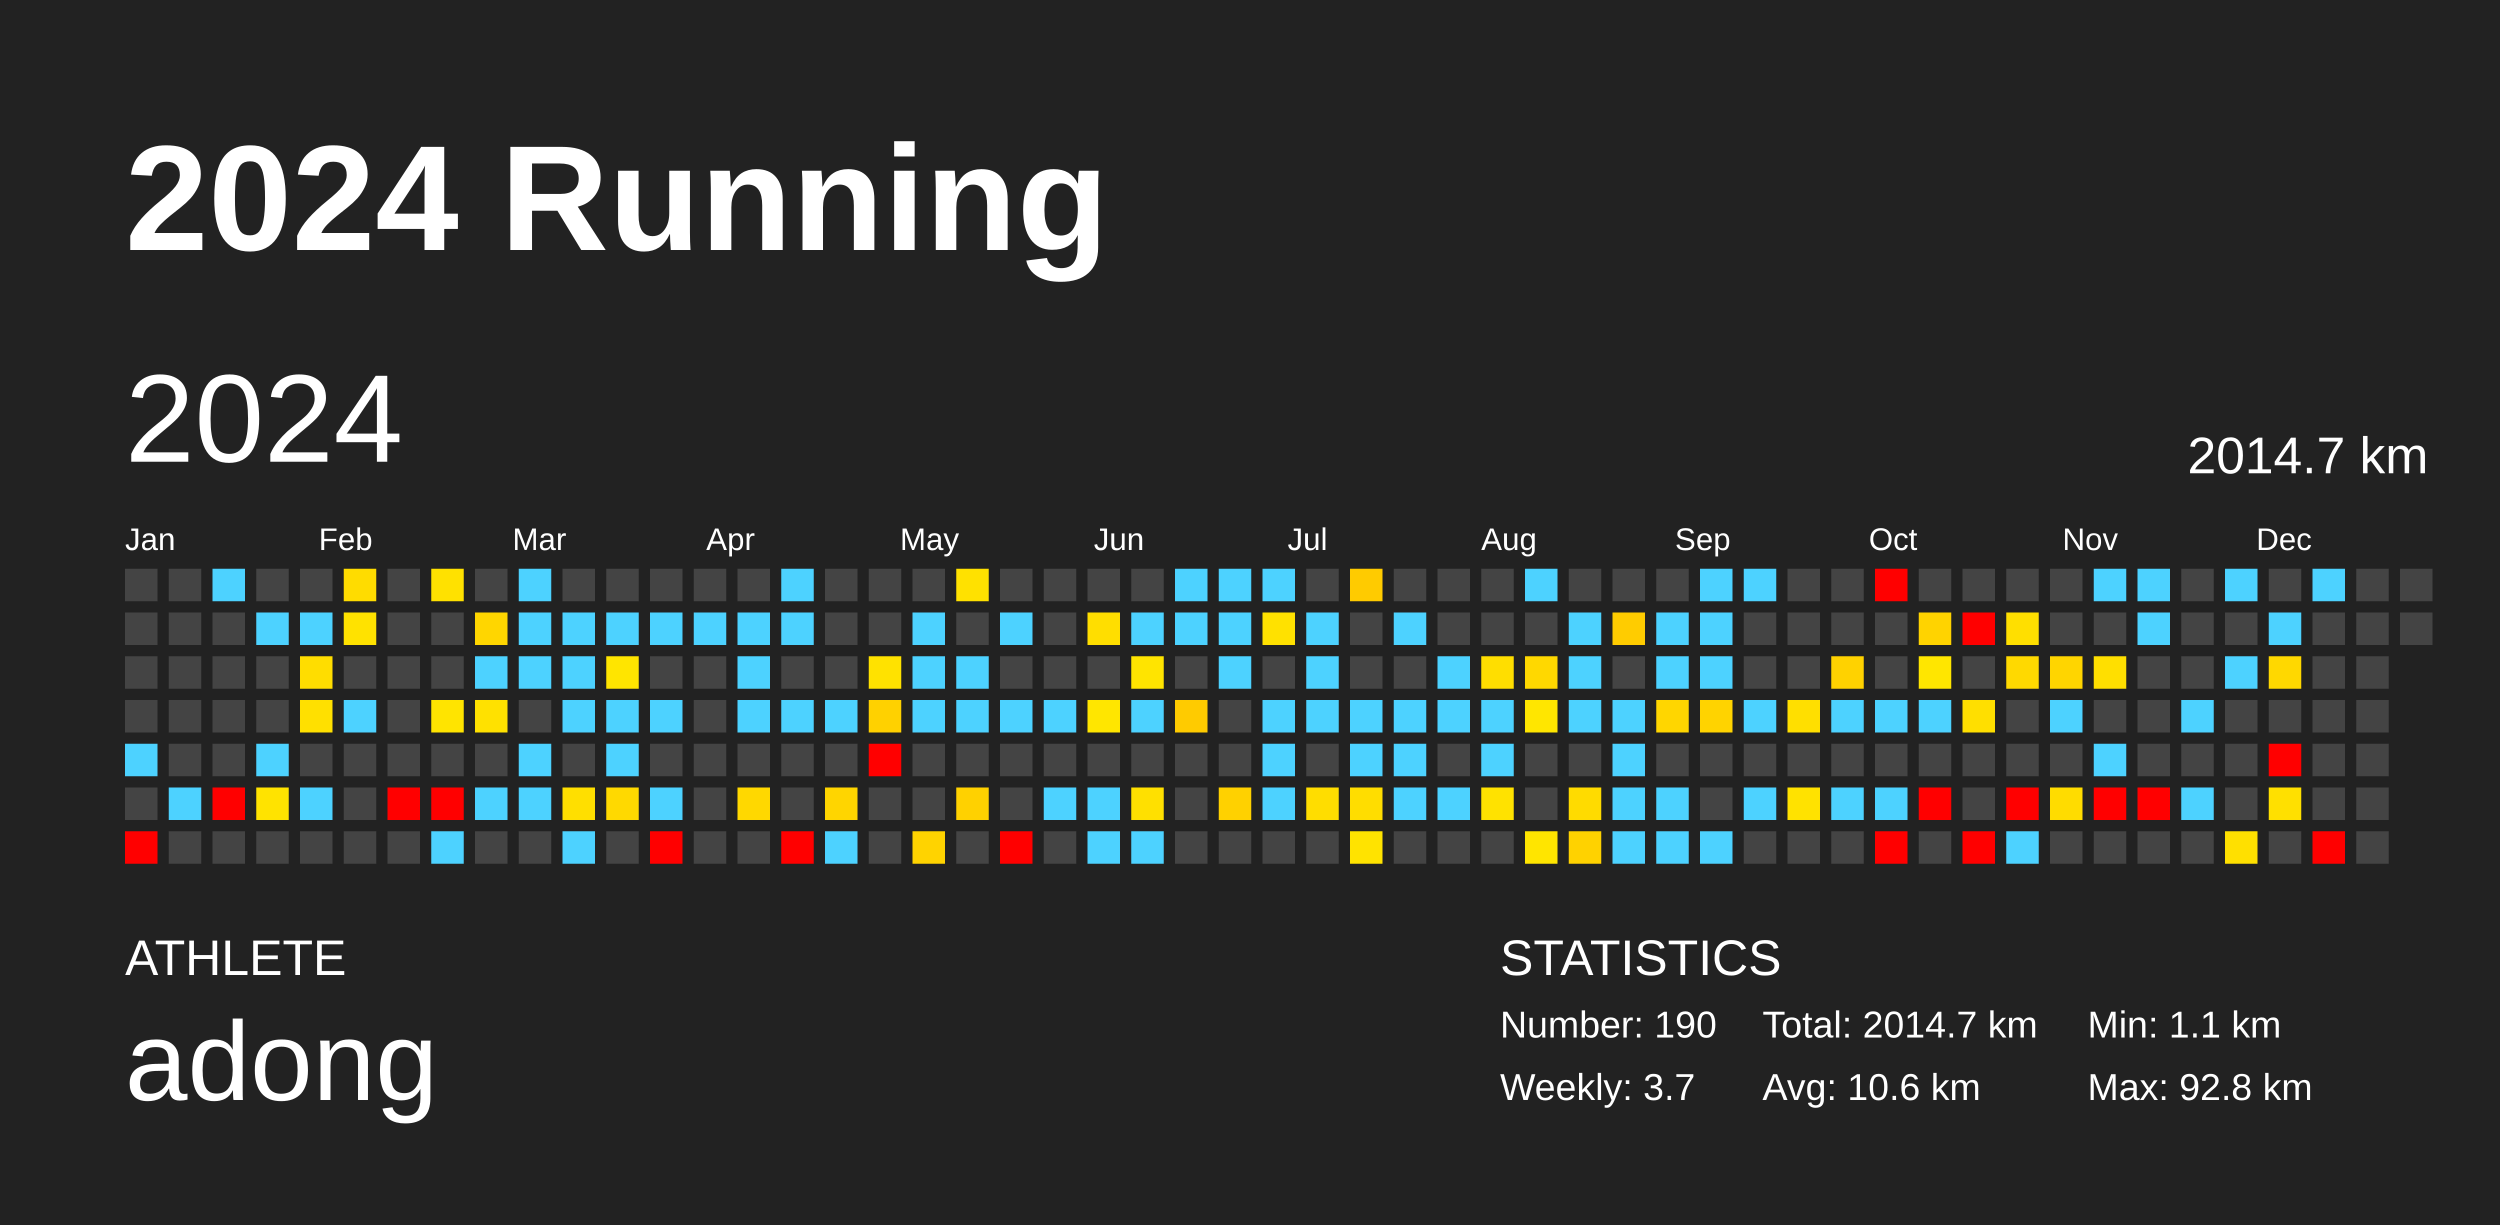
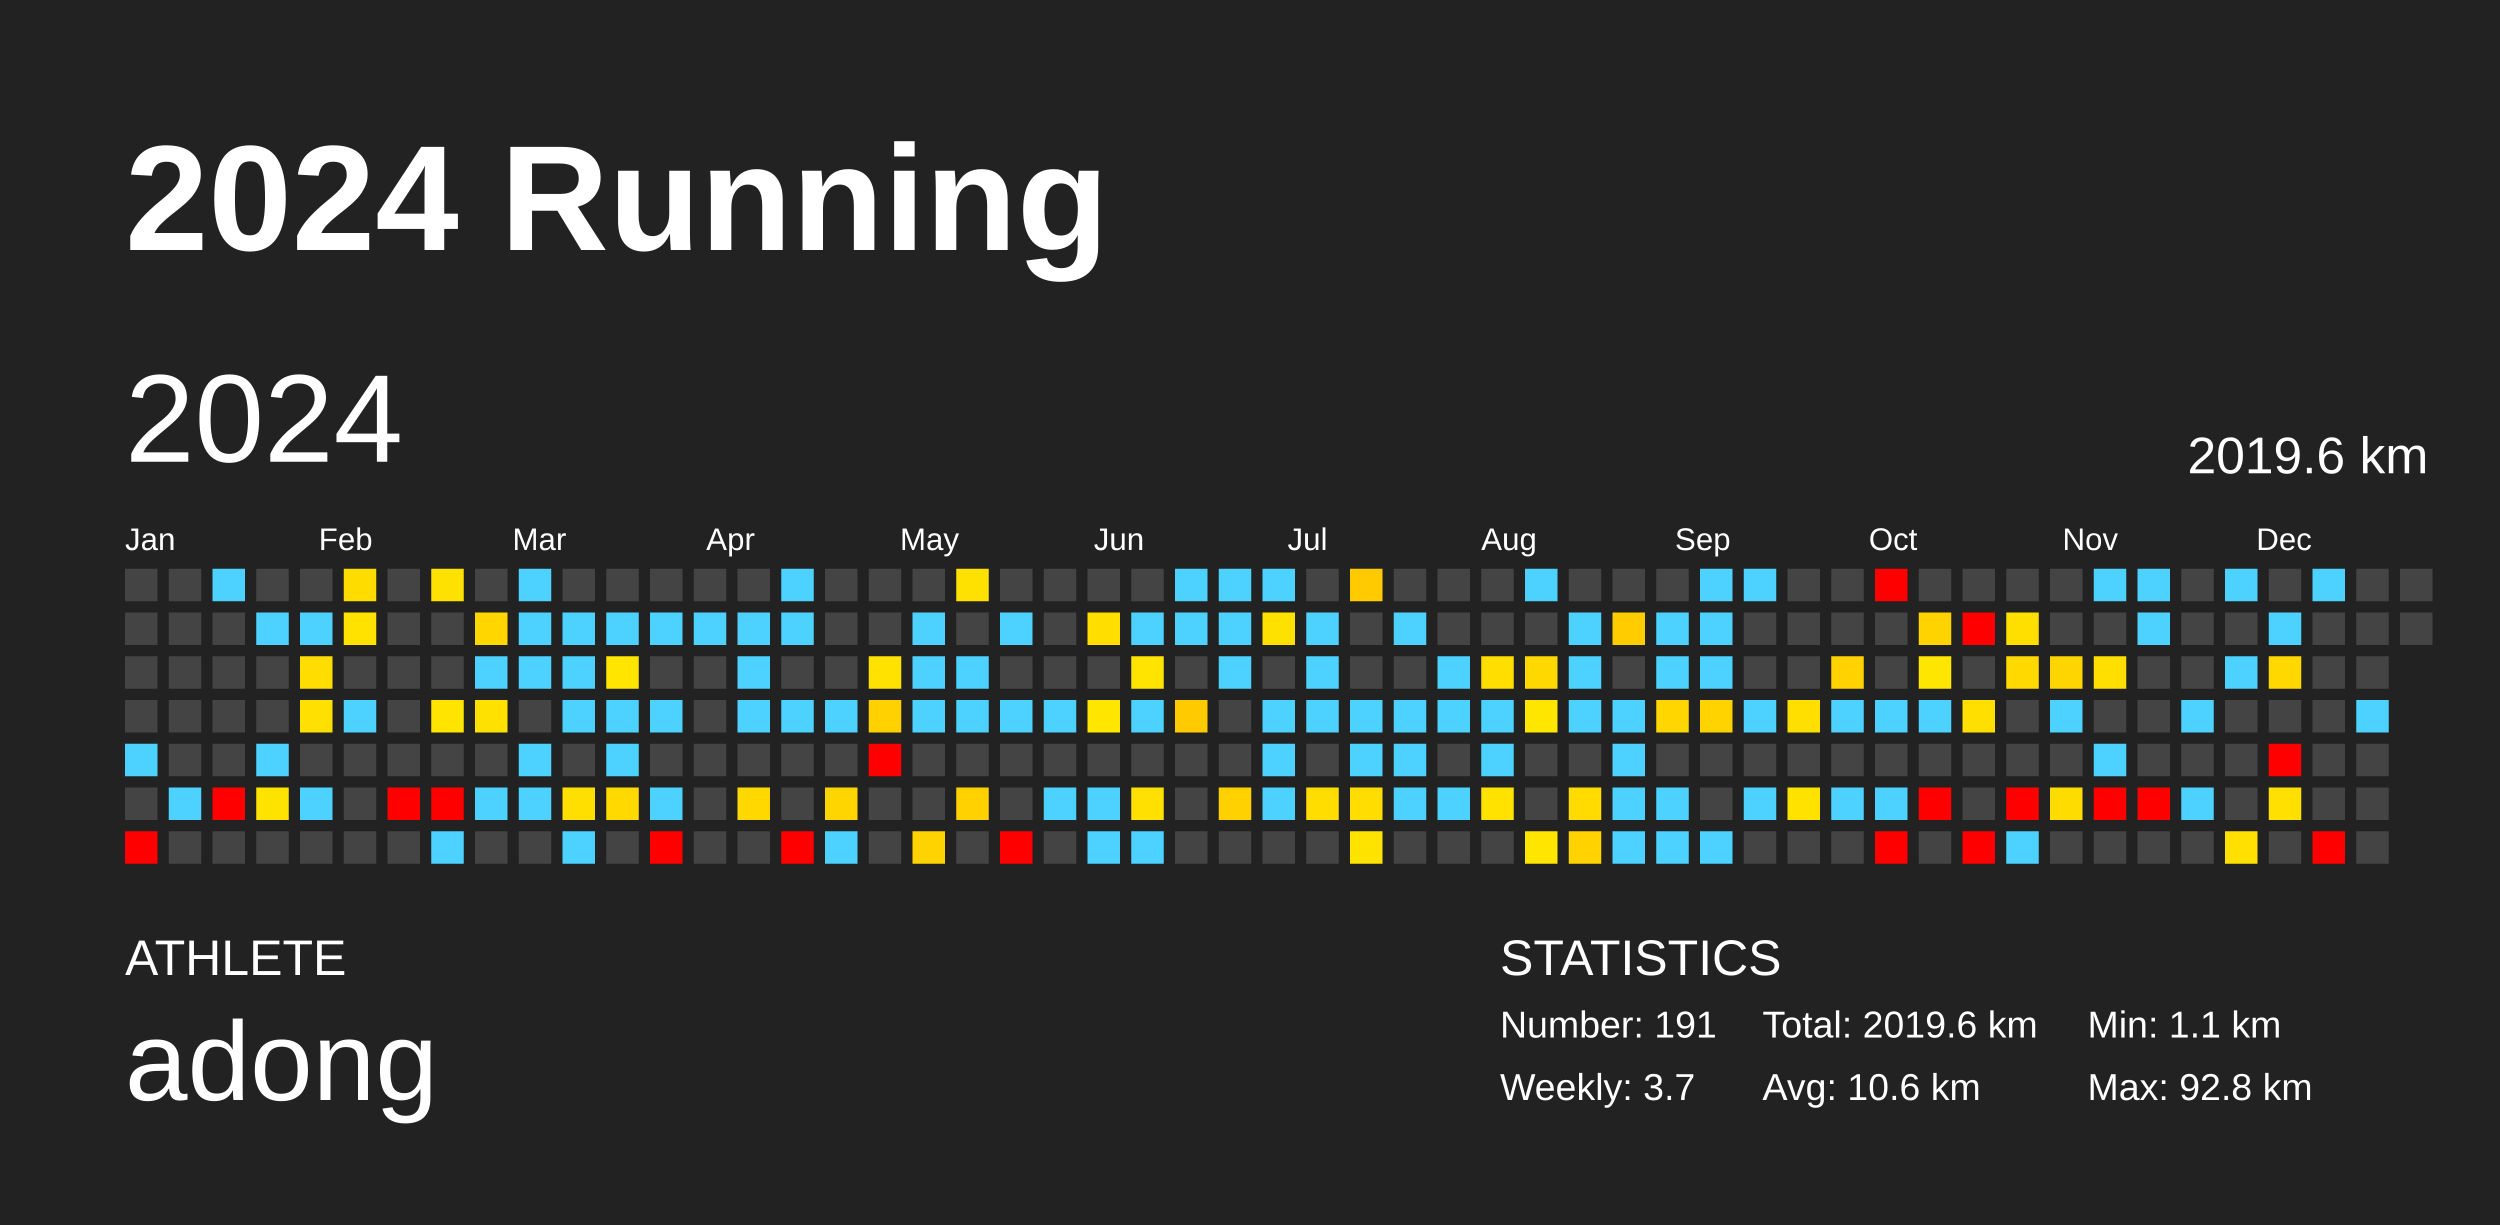
<svg xmlns="http://www.w3.org/2000/svg" baseProfile="full" height="98mm" version="1.1" viewBox="0,0,200,98" width="200mm">
  <defs />
  <rect fill="#222222" height="98" width="200" x="0" y="0" />
  <text fill="#FFFFFF" style="font-size:12px; font-family:Arial; font-weight:bold;" x="10" y="20">2024 Running</text>
  <text fill="#FFFFFF" style="font-size:4px; font-family:Arial" x="10" y="78">ATHLETE</text>
  <text fill="#FFFFFF" style="font-size:9px; font-family:Arial" x="10" y="88">adong</text>
  <text fill="#FFFFFF" style="font-size:4px; font-family:Arial" x="120" y="78">STATISTICS</text>
-   <text fill="#FFFFFF" style="font-size:3px; font-family:Arial" x="120" y="83">Number: 190</text>
+   <text fill="#FFFFFF" style="font-size:3px; font-family:Arial" x="120" y="83">Number: 191</text>
  <text fill="#FFFFFF" style="font-size:3px; font-family:Arial" x="120" y="88">Weekly: 3.7</text>
-   <text fill="#FFFFFF" style="font-size:3px; font-family:Arial" x="141" y="83">Total: 2014.7 km</text>
+   <text fill="#FFFFFF" style="font-size:3px; font-family:Arial" x="141" y="83">Total: 2019.6 km</text>
  <text fill="#FFFFFF" style="font-size:3px; font-family:Arial" x="141" y="88">Avg: 10.6 km</text>
  <text fill="#FFFFFF" style="font-size:3px; font-family:Arial" x="167" y="83">Min: 1.1 km</text>
  <text fill="#FFFFFF" style="font-size:3px; font-family:Arial" x="167" y="88">Max: 92.8 km</text>
  <text dominant-baseline="hanging" fill="#FFFFFF" style="font-size:10.0px; font-family:Arial;" x="10" y="30">2024</text>
-   <text dominant-baseline="hanging" fill="#FFFFFF" style="font-size:4.125px; font-family:Arial;" x="175" y="35">2014.7 km</text>
+   <text dominant-baseline="hanging" fill="#FFFFFF" style="font-size:4.125px; font-family:Arial;" x="175" y="35">2019.6 km</text>
  <text fill="#FFFFFF" style="font-size:2.5px; font-family:Arial" x="10.0" y="44">Jan</text>
  <text fill="#FFFFFF" style="font-size:2.5px; font-family:Arial" x="25.5" y="44">Feb</text>
  <text fill="#FFFFFF" style="font-size:2.5px; font-family:Arial" x="41.0" y="44">Mar</text>
  <text fill="#FFFFFF" style="font-size:2.5px; font-family:Arial" x="56.5" y="44">Apr</text>
  <text fill="#FFFFFF" style="font-size:2.5px; font-family:Arial" x="72.0" y="44">May</text>
  <text fill="#FFFFFF" style="font-size:2.5px; font-family:Arial" x="87.5" y="44">Jun</text>
  <text fill="#FFFFFF" style="font-size:2.5px; font-family:Arial" x="103.0" y="44">Jul</text>
  <text fill="#FFFFFF" style="font-size:2.5px; font-family:Arial" x="118.5" y="44">Aug</text>
  <text fill="#FFFFFF" style="font-size:2.5px; font-family:Arial" x="134.0" y="44">Sep</text>
  <text fill="#FFFFFF" style="font-size:2.5px; font-family:Arial" x="149.5" y="44">Oct</text>
  <text fill="#FFFFFF" style="font-size:2.5px; font-family:Arial" x="165.0" y="44">Nov</text>
  <text fill="#FFFFFF" style="font-size:2.5px; font-family:Arial" x="180.5" y="44">Dec</text>
  <rect fill="#444444" height="2.6" width="2.6" x="10.0" y="45.5" />
  <rect fill="#444444" height="2.6" width="2.6" x="10.0" y="49.0" />
  <rect fill="#444444" height="2.6" width="2.6" x="10.0" y="52.5" />
  <rect fill="#444444" height="2.6" width="2.6" x="10.0" y="56.0" />
  <rect fill="#4dd2ff" height="2.6" width="2.6" x="10.0" y="59.5" />
  <rect fill="#444444" height="2.6" width="2.6" x="10.0" y="63.0" />
  <rect fill="red" height="2.6" width="2.6" x="10.0" y="66.5" />
  <rect fill="#444444" height="2.6" width="2.6" x="13.5" y="45.5" />
  <rect fill="#444444" height="2.6" width="2.6" x="13.5" y="49.0" />
  <rect fill="#444444" height="2.6" width="2.6" x="13.5" y="52.5" />
  <rect fill="#444444" height="2.6" width="2.6" x="13.5" y="56.0" />
  <rect fill="#444444" height="2.6" width="2.6" x="13.5" y="59.5" />
  <rect fill="#4dd2ff" height="2.6" width="2.6" x="13.5" y="63.0" />
  <rect fill="#444444" height="2.6" width="2.6" x="13.5" y="66.5" />
  <rect fill="#4dd2ff" height="2.6" width="2.6" x="17.0" y="45.5" />
  <rect fill="#444444" height="2.6" width="2.6" x="17.0" y="49.0" />
  <rect fill="#444444" height="2.6" width="2.6" x="17.0" y="52.5" />
  <rect fill="#444444" height="2.6" width="2.6" x="17.0" y="56.0" />
  <rect fill="#444444" height="2.6" width="2.6" x="17.0" y="59.5" />
  <rect fill="red" height="2.6" width="2.6" x="17.0" y="63.0" />
  <rect fill="#444444" height="2.6" width="2.6" x="17.0" y="66.5" />
  <rect fill="#444444" height="2.6" width="2.6" x="20.5" y="45.5" />
  <rect fill="#4dd2ff" height="2.6" width="2.6" x="20.5" y="49.0" />
  <rect fill="#444444" height="2.6" width="2.6" x="20.5" y="52.5" />
  <rect fill="#444444" height="2.6" width="2.6" x="20.5" y="56.0" />
  <rect fill="#4dd2ff" height="2.6" width="2.6" x="20.5" y="59.5" />
  <rect fill="#ffe300" height="2.6" width="2.6" x="20.5" y="63.0" />
  <rect fill="#444444" height="2.6" width="2.6" x="20.5" y="66.5" />
  <rect fill="#444444" height="2.6" width="2.6" x="24.0" y="45.5" />
  <rect fill="#4dd2ff" height="2.6" width="2.6" x="24.0" y="49.0" />
  <rect fill="#ffdd00" height="2.6" width="2.6" x="24.0" y="52.5" />
  <rect fill="#ffe000" height="2.6" width="2.6" x="24.0" y="56.0" />
  <rect fill="#444444" height="2.6" width="2.6" x="24.0" y="59.5" />
  <rect fill="#4dd2ff" height="2.6" width="2.6" x="24.0" y="63.0" />
  <rect fill="#444444" height="2.6" width="2.6" x="24.0" y="66.5" />
  <rect fill="#ffdc00" height="2.6" width="2.6" x="27.5" y="45.5" />
  <rect fill="#ffe200" height="2.6" width="2.6" x="27.5" y="49.0" />
  <rect fill="#444444" height="2.6" width="2.6" x="27.5" y="52.5" />
  <rect fill="#4dd2ff" height="2.6" width="2.6" x="27.5" y="56.0" />
  <rect fill="#444444" height="2.6" width="2.6" x="27.5" y="59.5" />
  <rect fill="#444444" height="2.6" width="2.6" x="27.5" y="63.0" />
  <rect fill="#444444" height="2.6" width="2.6" x="27.5" y="66.5" />
  <rect fill="#444444" height="2.6" width="2.6" x="31.0" y="45.5" />
  <rect fill="#444444" height="2.6" width="2.6" x="31.0" y="49.0" />
  <rect fill="#444444" height="2.6" width="2.6" x="31.0" y="52.5" />
  <rect fill="#444444" height="2.6" width="2.6" x="31.0" y="56.0" />
  <rect fill="#444444" height="2.6" width="2.6" x="31.0" y="59.5" />
  <rect fill="red" height="2.6" width="2.6" x="31.0" y="63.0" />
  <rect fill="#444444" height="2.6" width="2.6" x="31.0" y="66.5" />
  <rect fill="#ffe100" height="2.6" width="2.6" x="34.5" y="45.5" />
  <rect fill="#444444" height="2.6" width="2.6" x="34.5" y="49.0" />
  <rect fill="#444444" height="2.6" width="2.6" x="34.5" y="52.5" />
  <rect fill="#ffe400" height="2.6" width="2.6" x="34.5" y="56.0" />
  <rect fill="#444444" height="2.6" width="2.6" x="34.5" y="59.5" />
  <rect fill="red" height="2.6" width="2.6" x="34.5" y="63.0" />
  <rect fill="#4dd2ff" height="2.6" width="2.6" x="34.5" y="66.5" />
  <rect fill="#444444" height="2.6" width="2.6" x="38.0" y="45.5" />
  <rect fill="#ffd600" height="2.6" width="2.6" x="38.0" y="49.0" />
  <rect fill="#4dd2ff" height="2.6" width="2.6" x="38.0" y="52.5" />
  <rect fill="#ffe100" height="2.6" width="2.6" x="38.0" y="56.0" />
  <rect fill="#444444" height="2.6" width="2.6" x="38.0" y="59.5" />
  <rect fill="#4dd2ff" height="2.6" width="2.6" x="38.0" y="63.0" />
  <rect fill="#444444" height="2.6" width="2.6" x="38.0" y="66.5" />
  <rect fill="#4dd2ff" height="2.6" width="2.6" x="41.5" y="45.5" />
  <rect fill="#4dd2ff" height="2.6" width="2.6" x="41.5" y="49.0" />
  <rect fill="#4dd2ff" height="2.6" width="2.6" x="41.5" y="52.5" />
  <rect fill="#444444" height="2.6" width="2.6" x="41.5" y="56.0" />
  <rect fill="#4dd2ff" height="2.6" width="2.6" x="41.5" y="59.5" />
  <rect fill="#4dd2ff" height="2.6" width="2.6" x="41.5" y="63.0" />
  <rect fill="#444444" height="2.6" width="2.6" x="41.5" y="66.5" />
  <rect fill="#444444" height="2.6" width="2.6" x="45.0" y="45.5" />
  <rect fill="#4dd2ff" height="2.6" width="2.6" x="45.0" y="49.0" />
  <rect fill="#4dd2ff" height="2.6" width="2.6" x="45.0" y="52.5" />
  <rect fill="#4dd2ff" height="2.6" width="2.6" x="45.0" y="56.0" />
  <rect fill="#444444" height="2.6" width="2.6" x="45.0" y="59.5" />
  <rect fill="#ffdf00" height="2.6" width="2.6" x="45.0" y="63.0" />
  <rect fill="#4dd2ff" height="2.6" width="2.6" x="45.0" y="66.5" />
  <rect fill="#444444" height="2.6" width="2.6" x="48.5" y="45.5" />
  <rect fill="#4dd2ff" height="2.6" width="2.6" x="48.5" y="49.0" />
  <rect fill="#ffe500" height="2.6" width="2.6" x="48.5" y="52.5" />
  <rect fill="#4dd2ff" height="2.6" width="2.6" x="48.5" y="56.0" />
  <rect fill="#4dd2ff" height="2.6" width="2.6" x="48.5" y="59.5" />
  <rect fill="#ffd900" height="2.6" width="2.6" x="48.5" y="63.0" />
  <rect fill="#444444" height="2.6" width="2.6" x="48.5" y="66.5" />
  <rect fill="#444444" height="2.6" width="2.6" x="52.0" y="45.5" />
  <rect fill="#4dd2ff" height="2.6" width="2.6" x="52.0" y="49.0" />
  <rect fill="#444444" height="2.6" width="2.6" x="52.0" y="52.5" />
  <rect fill="#4dd2ff" height="2.6" width="2.6" x="52.0" y="56.0" />
  <rect fill="#444444" height="2.6" width="2.6" x="52.0" y="59.5" />
  <rect fill="#4dd2ff" height="2.6" width="2.6" x="52.0" y="63.0" />
  <rect fill="red" height="2.6" width="2.6" x="52.0" y="66.5" />
  <rect fill="#444444" height="2.6" width="2.6" x="55.5" y="45.5" />
  <rect fill="#4dd2ff" height="2.6" width="2.6" x="55.5" y="49.0" />
  <rect fill="#444444" height="2.6" width="2.6" x="55.5" y="52.5" />
  <rect fill="#444444" height="2.6" width="2.6" x="55.5" y="56.0" />
  <rect fill="#444444" height="2.6" width="2.6" x="55.5" y="59.5" />
  <rect fill="#444444" height="2.6" width="2.6" x="55.5" y="63.0" />
  <rect fill="#444444" height="2.6" width="2.6" x="55.5" y="66.5" />
  <rect fill="#444444" height="2.6" width="2.6" x="59.0" y="45.5" />
  <rect fill="#4dd2ff" height="2.6" width="2.6" x="59.0" y="49.0" />
  <rect fill="#4dd2ff" height="2.6" width="2.6" x="59.0" y="52.5" />
  <rect fill="#4dd2ff" height="2.6" width="2.6" x="59.0" y="56.0" />
  <rect fill="#444444" height="2.6" width="2.6" x="59.0" y="59.5" />
  <rect fill="#ffd800" height="2.6" width="2.6" x="59.0" y="63.0" />
  <rect fill="#444444" height="2.6" width="2.6" x="59.0" y="66.5" />
  <rect fill="#4dd2ff" height="2.6" width="2.6" x="62.5" y="45.5" />
  <rect fill="#4dd2ff" height="2.6" width="2.6" x="62.5" y="49.0" />
  <rect fill="#444444" height="2.6" width="2.6" x="62.5" y="52.5" />
  <rect fill="#4dd2ff" height="2.6" width="2.6" x="62.5" y="56.0" />
  <rect fill="#444444" height="2.6" width="2.6" x="62.5" y="59.5" />
  <rect fill="#444444" height="2.6" width="2.6" x="62.5" y="63.0" />
  <rect fill="red" height="2.6" width="2.6" x="62.5" y="66.5" />
  <rect fill="#444444" height="2.6" width="2.6" x="66.0" y="45.5" />
  <rect fill="#444444" height="2.6" width="2.6" x="66.0" y="49.0" />
  <rect fill="#444444" height="2.6" width="2.6" x="66.0" y="52.5" />
  <rect fill="#4dd2ff" height="2.6" width="2.6" x="66.0" y="56.0" />
  <rect fill="#444444" height="2.6" width="2.6" x="66.0" y="59.5" />
  <rect fill="#ffd500" height="2.6" width="2.6" x="66.0" y="63.0" />
  <rect fill="#4dd2ff" height="2.6" width="2.6" x="66.0" y="66.5" />
  <rect fill="#444444" height="2.6" width="2.6" x="69.5" y="45.5" />
  <rect fill="#444444" height="2.6" width="2.6" x="69.5" y="49.0" />
  <rect fill="#ffe200" height="2.6" width="2.6" x="69.5" y="52.5" />
  <rect fill="#ffd100" height="2.6" width="2.6" x="69.5" y="56.0" />
  <rect fill="red" height="2.6" width="2.6" x="69.5" y="59.5" />
  <rect fill="#444444" height="2.6" width="2.6" x="69.5" y="63.0" />
  <rect fill="#444444" height="2.6" width="2.6" x="69.5" y="66.5" />
  <rect fill="#444444" height="2.6" width="2.6" x="73.0" y="45.5" />
  <rect fill="#4dd2ff" height="2.6" width="2.6" x="73.0" y="49.0" />
  <rect fill="#4dd2ff" height="2.6" width="2.6" x="73.0" y="52.5" />
  <rect fill="#4dd2ff" height="2.6" width="2.6" x="73.0" y="56.0" />
  <rect fill="#444444" height="2.6" width="2.6" x="73.0" y="59.5" />
  <rect fill="#444444" height="2.6" width="2.6" x="73.0" y="63.0" />
  <rect fill="#ffd300" height="2.6" width="2.6" x="73.0" y="66.5" />
  <rect fill="#ffe100" height="2.6" width="2.6" x="76.5" y="45.5" />
  <rect fill="#444444" height="2.6" width="2.6" x="76.5" y="49.0" />
  <rect fill="#4dd2ff" height="2.6" width="2.6" x="76.5" y="52.5" />
  <rect fill="#4dd2ff" height="2.6" width="2.6" x="76.5" y="56.0" />
  <rect fill="#444444" height="2.6" width="2.6" x="76.5" y="59.5" />
  <rect fill="#ffd100" height="2.6" width="2.6" x="76.5" y="63.0" />
  <rect fill="#444444" height="2.6" width="2.6" x="76.5" y="66.5" />
  <rect fill="#444444" height="2.6" width="2.6" x="80.0" y="45.5" />
  <rect fill="#4dd2ff" height="2.6" width="2.6" x="80.0" y="49.0" />
  <rect fill="#444444" height="2.6" width="2.6" x="80.0" y="52.5" />
  <rect fill="#4dd2ff" height="2.6" width="2.6" x="80.0" y="56.0" />
  <rect fill="#444444" height="2.6" width="2.6" x="80.0" y="59.5" />
  <rect fill="#444444" height="2.6" width="2.6" x="80.0" y="63.0" />
  <rect fill="red" height="2.6" width="2.6" x="80.0" y="66.5" />
  <rect fill="#444444" height="2.6" width="2.6" x="83.5" y="45.5" />
  <rect fill="#444444" height="2.6" width="2.6" x="83.5" y="49.0" />
  <rect fill="#444444" height="2.6" width="2.6" x="83.5" y="52.5" />
  <rect fill="#4dd2ff" height="2.6" width="2.6" x="83.5" y="56.0" />
  <rect fill="#444444" height="2.6" width="2.6" x="83.5" y="59.5" />
  <rect fill="#4dd2ff" height="2.6" width="2.6" x="83.5" y="63.0" />
  <rect fill="#444444" height="2.6" width="2.6" x="83.5" y="66.5" />
  <rect fill="#444444" height="2.6" width="2.6" x="87.0" y="45.5" />
  <rect fill="#ffde00" height="2.6" width="2.6" x="87.0" y="49.0" />
  <rect fill="#444444" height="2.6" width="2.6" x="87.0" y="52.5" />
  <rect fill="#ffe600" height="2.6" width="2.6" x="87.0" y="56.0" />
  <rect fill="#444444" height="2.6" width="2.6" x="87.0" y="59.5" />
  <rect fill="#4dd2ff" height="2.6" width="2.6" x="87.0" y="63.0" />
  <rect fill="#4dd2ff" height="2.6" width="2.6" x="87.0" y="66.5" />
  <rect fill="#444444" height="2.6" width="2.6" x="90.5" y="45.5" />
  <rect fill="#4dd2ff" height="2.6" width="2.6" x="90.5" y="49.0" />
  <rect fill="#ffe400" height="2.6" width="2.6" x="90.5" y="52.5" />
  <rect fill="#4dd2ff" height="2.6" width="2.6" x="90.5" y="56.0" />
  <rect fill="#444444" height="2.6" width="2.6" x="90.5" y="59.5" />
  <rect fill="#ffe000" height="2.6" width="2.6" x="90.5" y="63.0" />
  <rect fill="#4dd2ff" height="2.6" width="2.6" x="90.5" y="66.5" />
  <rect fill="#4dd2ff" height="2.6" width="2.6" x="94.0" y="45.5" />
  <rect fill="#4dd2ff" height="2.6" width="2.6" x="94.0" y="49.0" />
  <rect fill="#444444" height="2.6" width="2.6" x="94.0" y="52.5" />
  <rect fill="#ffcb00" height="2.6" width="2.6" x="94.0" y="56.0" />
  <rect fill="#444444" height="2.6" width="2.6" x="94.0" y="59.5" />
  <rect fill="#444444" height="2.6" width="2.6" x="94.0" y="63.0" />
  <rect fill="#444444" height="2.6" width="2.6" x="94.0" y="66.5" />
  <rect fill="#4dd2ff" height="2.6" width="2.6" x="97.5" y="45.5" />
  <rect fill="#4dd2ff" height="2.6" width="2.6" x="97.5" y="49.0" />
  <rect fill="#4dd2ff" height="2.6" width="2.6" x="97.5" y="52.5" />
  <rect fill="#444444" height="2.6" width="2.6" x="97.5" y="56.0" />
  <rect fill="#444444" height="2.6" width="2.6" x="97.5" y="59.5" />
  <rect fill="#ffd100" height="2.6" width="2.6" x="97.5" y="63.0" />
  <rect fill="#444444" height="2.6" width="2.6" x="97.5" y="66.5" />
  <rect fill="#4dd2ff" height="2.6" width="2.6" x="101.0" y="45.5" />
  <rect fill="#ffe100" height="2.6" width="2.6" x="101.0" y="49.0" />
  <rect fill="#444444" height="2.6" width="2.6" x="101.0" y="52.5" />
  <rect fill="#4dd2ff" height="2.6" width="2.6" x="101.0" y="56.0" />
  <rect fill="#4dd2ff" height="2.6" width="2.6" x="101.0" y="59.5" />
  <rect fill="#4dd2ff" height="2.6" width="2.6" x="101.0" y="63.0" />
  <rect fill="#444444" height="2.6" width="2.6" x="101.0" y="66.5" />
  <rect fill="#444444" height="2.6" width="2.6" x="104.5" y="45.5" />
  <rect fill="#4dd2ff" height="2.6" width="2.6" x="104.5" y="49.0" />
  <rect fill="#4dd2ff" height="2.6" width="2.6" x="104.5" y="52.5" />
  <rect fill="#4dd2ff" height="2.6" width="2.6" x="104.5" y="56.0" />
  <rect fill="#444444" height="2.6" width="2.6" x="104.5" y="59.5" />
  <rect fill="#ffdd00" height="2.6" width="2.6" x="104.5" y="63.0" />
  <rect fill="#444444" height="2.6" width="2.6" x="104.5" y="66.5" />
  <rect fill="#ffcb00" height="2.6" width="2.6" x="108.0" y="45.5" />
  <rect fill="#444444" height="2.6" width="2.6" x="108.0" y="49.0" />
  <rect fill="#444444" height="2.6" width="2.6" x="108.0" y="52.5" />
  <rect fill="#4dd2ff" height="2.6" width="2.6" x="108.0" y="56.0" />
  <rect fill="#4dd2ff" height="2.6" width="2.6" x="108.0" y="59.5" />
  <rect fill="#ffdd00" height="2.6" width="2.6" x="108.0" y="63.0" />
  <rect fill="#ffe300" height="2.6" width="2.6" x="108.0" y="66.5" />
  <rect fill="#444444" height="2.6" width="2.6" x="111.5" y="45.5" />
  <rect fill="#4dd2ff" height="2.6" width="2.6" x="111.5" y="49.0" />
  <rect fill="#444444" height="2.6" width="2.6" x="111.5" y="52.5" />
  <rect fill="#4dd2ff" height="2.6" width="2.6" x="111.5" y="56.0" />
  <rect fill="#4dd2ff" height="2.6" width="2.6" x="111.5" y="59.5" />
  <rect fill="#4dd2ff" height="2.6" width="2.6" x="111.5" y="63.0" />
  <rect fill="#444444" height="2.6" width="2.6" x="111.5" y="66.5" />
  <rect fill="#444444" height="2.6" width="2.6" x="115.0" y="45.5" />
  <rect fill="#444444" height="2.6" width="2.6" x="115.0" y="49.0" />
  <rect fill="#4dd2ff" height="2.6" width="2.6" x="115.0" y="52.5" />
  <rect fill="#4dd2ff" height="2.6" width="2.6" x="115.0" y="56.0" />
  <rect fill="#444444" height="2.6" width="2.6" x="115.0" y="59.5" />
  <rect fill="#4dd2ff" height="2.6" width="2.6" x="115.0" y="63.0" />
  <rect fill="#444444" height="2.6" width="2.6" x="115.0" y="66.5" />
  <rect fill="#444444" height="2.6" width="2.6" x="118.5" y="45.5" />
  <rect fill="#444444" height="2.6" width="2.6" x="118.5" y="49.0" />
  <rect fill="#ffde00" height="2.6" width="2.6" x="118.5" y="52.5" />
  <rect fill="#4dd2ff" height="2.6" width="2.6" x="118.5" y="56.0" />
  <rect fill="#4dd2ff" height="2.6" width="2.6" x="118.5" y="59.5" />
  <rect fill="#ffe200" height="2.6" width="2.6" x="118.5" y="63.0" />
  <rect fill="#444444" height="2.6" width="2.6" x="118.5" y="66.5" />
  <rect fill="#4dd2ff" height="2.6" width="2.6" x="122.0" y="45.5" />
  <rect fill="#444444" height="2.6" width="2.6" x="122.0" y="49.0" />
  <rect fill="#ffd800" height="2.6" width="2.6" x="122.0" y="52.5" />
  <rect fill="#ffe600" height="2.6" width="2.6" x="122.0" y="56.0" />
  <rect fill="#444444" height="2.6" width="2.6" x="122.0" y="59.5" />
  <rect fill="#444444" height="2.6" width="2.6" x="122.0" y="63.0" />
  <rect fill="#ffe500" height="2.6" width="2.6" x="122.0" y="66.5" />
  <rect fill="#444444" height="2.6" width="2.6" x="125.5" y="45.5" />
  <rect fill="#4dd2ff" height="2.6" width="2.6" x="125.5" y="49.0" />
  <rect fill="#4dd2ff" height="2.6" width="2.6" x="125.5" y="52.5" />
  <rect fill="#4dd2ff" height="2.6" width="2.6" x="125.5" y="56.0" />
  <rect fill="#444444" height="2.6" width="2.6" x="125.5" y="59.5" />
  <rect fill="#ffdb00" height="2.6" width="2.6" x="125.5" y="63.0" />
  <rect fill="#ffd200" height="2.6" width="2.6" x="125.5" y="66.5" />
  <rect fill="#444444" height="2.6" width="2.6" x="129.0" y="45.5" />
  <rect fill="#ffcc00" height="2.6" width="2.6" x="129.0" y="49.0" />
  <rect fill="#444444" height="2.6" width="2.6" x="129.0" y="52.5" />
  <rect fill="#4dd2ff" height="2.6" width="2.6" x="129.0" y="56.0" />
  <rect fill="#4dd2ff" height="2.6" width="2.6" x="129.0" y="59.5" />
  <rect fill="#4dd2ff" height="2.6" width="2.6" x="129.0" y="63.0" />
  <rect fill="#4dd2ff" height="2.6" width="2.6" x="129.0" y="66.5" />
  <rect fill="#444444" height="2.6" width="2.6" x="132.5" y="45.5" />
  <rect fill="#4dd2ff" height="2.6" width="2.6" x="132.5" y="49.0" />
  <rect fill="#4dd2ff" height="2.6" width="2.6" x="132.5" y="52.5" />
  <rect fill="#ffd600" height="2.6" width="2.6" x="132.5" y="56.0" />
  <rect fill="#444444" height="2.6" width="2.6" x="132.5" y="59.5" />
  <rect fill="#4dd2ff" height="2.6" width="2.6" x="132.5" y="63.0" />
  <rect fill="#4dd2ff" height="2.6" width="2.6" x="132.5" y="66.5" />
  <rect fill="#4dd2ff" height="2.6" width="2.6" x="136.0" y="45.5" />
  <rect fill="#4dd2ff" height="2.6" width="2.6" x="136.0" y="49.0" />
  <rect fill="#4dd2ff" height="2.6" width="2.6" x="136.0" y="52.5" />
  <rect fill="#ffd300" height="2.6" width="2.6" x="136.0" y="56.0" />
  <rect fill="#444444" height="2.6" width="2.6" x="136.0" y="59.5" />
  <rect fill="#444444" height="2.6" width="2.6" x="136.0" y="63.0" />
  <rect fill="#4dd2ff" height="2.6" width="2.6" x="136.0" y="66.5" />
  <rect fill="#4dd2ff" height="2.6" width="2.6" x="139.5" y="45.5" />
  <rect fill="#444444" height="2.6" width="2.6" x="139.5" y="49.0" />
  <rect fill="#444444" height="2.6" width="2.6" x="139.5" y="52.5" />
  <rect fill="#4dd2ff" height="2.6" width="2.6" x="139.5" y="56.0" />
  <rect fill="#444444" height="2.6" width="2.6" x="139.5" y="59.5" />
  <rect fill="#4dd2ff" height="2.6" width="2.6" x="139.5" y="63.0" />
  <rect fill="#444444" height="2.6" width="2.6" x="139.5" y="66.5" />
  <rect fill="#444444" height="2.6" width="2.6" x="143.0" y="45.5" />
  <rect fill="#444444" height="2.6" width="2.6" x="143.0" y="49.0" />
  <rect fill="#444444" height="2.6" width="2.6" x="143.0" y="52.5" />
  <rect fill="#ffdf00" height="2.6" width="2.6" x="143.0" y="56.0" />
  <rect fill="#444444" height="2.6" width="2.6" x="143.0" y="59.5" />
  <rect fill="#ffe200" height="2.6" width="2.6" x="143.0" y="63.0" />
  <rect fill="#444444" height="2.6" width="2.6" x="143.0" y="66.5" />
  <rect fill="#444444" height="2.6" width="2.6" x="146.5" y="45.5" />
  <rect fill="#444444" height="2.6" width="2.6" x="146.5" y="49.0" />
  <rect fill="#ffd200" height="2.6" width="2.6" x="146.5" y="52.5" />
  <rect fill="#4dd2ff" height="2.6" width="2.6" x="146.5" y="56.0" />
  <rect fill="#444444" height="2.6" width="2.6" x="146.5" y="59.5" />
  <rect fill="#4dd2ff" height="2.6" width="2.6" x="146.5" y="63.0" />
  <rect fill="#444444" height="2.6" width="2.6" x="146.5" y="66.5" />
  <rect fill="red" height="2.6" width="2.6" x="150.0" y="45.5" />
  <rect fill="#444444" height="2.6" width="2.6" x="150.0" y="49.0" />
  <rect fill="#444444" height="2.6" width="2.6" x="150.0" y="52.5" />
  <rect fill="#4dd2ff" height="2.6" width="2.6" x="150.0" y="56.0" />
  <rect fill="#444444" height="2.6" width="2.6" x="150.0" y="59.5" />
  <rect fill="#4dd2ff" height="2.6" width="2.6" x="150.0" y="63.0" />
  <rect fill="red" height="2.6" width="2.6" x="150.0" y="66.5" />
  <rect fill="#444444" height="2.6" width="2.6" x="153.5" y="45.5" />
  <rect fill="#ffd300" height="2.6" width="2.6" x="153.5" y="49.0" />
  <rect fill="#ffe600" height="2.6" width="2.6" x="153.5" y="52.5" />
  <rect fill="#4dd2ff" height="2.6" width="2.6" x="153.5" y="56.0" />
  <rect fill="#444444" height="2.6" width="2.6" x="153.5" y="59.5" />
  <rect fill="red" height="2.6" width="2.6" x="153.5" y="63.0" />
  <rect fill="#444444" height="2.6" width="2.6" x="153.5" y="66.5" />
  <rect fill="#444444" height="2.6" width="2.6" x="157.0" y="45.5" />
  <rect fill="red" height="2.6" width="2.6" x="157.0" y="49.0" />
  <rect fill="#444444" height="2.6" width="2.6" x="157.0" y="52.5" />
  <rect fill="#ffdf00" height="2.6" width="2.6" x="157.0" y="56.0" />
  <rect fill="#444444" height="2.6" width="2.6" x="157.0" y="59.5" />
  <rect fill="#444444" height="2.6" width="2.6" x="157.0" y="63.0" />
  <rect fill="red" height="2.6" width="2.6" x="157.0" y="66.5" />
  <rect fill="#444444" height="2.6" width="2.6" x="160.5" y="45.5" />
  <rect fill="#ffdf00" height="2.6" width="2.6" x="160.5" y="49.0" />
  <rect fill="#ffd900" height="2.6" width="2.6" x="160.5" y="52.5" />
  <rect fill="#444444" height="2.6" width="2.6" x="160.5" y="56.0" />
  <rect fill="#444444" height="2.6" width="2.6" x="160.5" y="59.5" />
  <rect fill="red" height="2.6" width="2.6" x="160.5" y="63.0" />
  <rect fill="#4dd2ff" height="2.6" width="2.6" x="160.5" y="66.5" />
  <rect fill="#444444" height="2.6" width="2.6" x="164.0" y="45.5" />
  <rect fill="#444444" height="2.6" width="2.6" x="164.0" y="49.0" />
  <rect fill="#ffd500" height="2.6" width="2.6" x="164.0" y="52.5" />
  <rect fill="#4dd2ff" height="2.6" width="2.6" x="164.0" y="56.0" />
  <rect fill="#444444" height="2.6" width="2.6" x="164.0" y="59.5" />
  <rect fill="#ffdc00" height="2.6" width="2.6" x="164.0" y="63.0" />
  <rect fill="#444444" height="2.6" width="2.6" x="164.0" y="66.5" />
  <rect fill="#4dd2ff" height="2.6" width="2.6" x="167.5" y="45.5" />
  <rect fill="#444444" height="2.6" width="2.6" x="167.5" y="49.0" />
  <rect fill="#ffdf00" height="2.6" width="2.6" x="167.5" y="52.5" />
  <rect fill="#444444" height="2.6" width="2.6" x="167.5" y="56.0" />
  <rect fill="#4dd2ff" height="2.6" width="2.6" x="167.5" y="59.5" />
  <rect fill="red" height="2.6" width="2.6" x="167.5" y="63.0" />
  <rect fill="#444444" height="2.6" width="2.6" x="167.5" y="66.5" />
  <rect fill="#4dd2ff" height="2.6" width="2.6" x="171.0" y="45.5" />
  <rect fill="#4dd2ff" height="2.6" width="2.6" x="171.0" y="49.0" />
  <rect fill="#444444" height="2.6" width="2.6" x="171.0" y="52.5" />
  <rect fill="#444444" height="2.6" width="2.6" x="171.0" y="56.0" />
  <rect fill="#444444" height="2.6" width="2.6" x="171.0" y="59.5" />
  <rect fill="red" height="2.6" width="2.6" x="171.0" y="63.0" />
  <rect fill="#444444" height="2.6" width="2.6" x="171.0" y="66.5" />
  <rect fill="#444444" height="2.6" width="2.6" x="174.5" y="45.5" />
  <rect fill="#444444" height="2.6" width="2.6" x="174.5" y="49.0" />
  <rect fill="#444444" height="2.6" width="2.6" x="174.5" y="52.5" />
  <rect fill="#4dd2ff" height="2.6" width="2.6" x="174.5" y="56.0" />
  <rect fill="#444444" height="2.6" width="2.6" x="174.5" y="59.5" />
  <rect fill="#4dd2ff" height="2.6" width="2.6" x="174.5" y="63.0" />
  <rect fill="#444444" height="2.6" width="2.6" x="174.5" y="66.5" />
  <rect fill="#4dd2ff" height="2.6" width="2.6" x="178.0" y="45.5" />
  <rect fill="#444444" height="2.6" width="2.6" x="178.0" y="49.0" />
  <rect fill="#4dd2ff" height="2.6" width="2.6" x="178.0" y="52.5" />
  <rect fill="#444444" height="2.6" width="2.6" x="178.0" y="56.0" />
  <rect fill="#444444" height="2.6" width="2.6" x="178.0" y="59.5" />
  <rect fill="#444444" height="2.6" width="2.6" x="178.0" y="63.0" />
  <rect fill="#ffe000" height="2.6" width="2.6" x="178.0" y="66.5" />
  <rect fill="#444444" height="2.6" width="2.6" x="181.5" y="45.5" />
  <rect fill="#4dd2ff" height="2.6" width="2.6" x="181.5" y="49.0" />
  <rect fill="#ffd800" height="2.6" width="2.6" x="181.5" y="52.5" />
  <rect fill="#444444" height="2.6" width="2.6" x="181.5" y="56.0" />
  <rect fill="red" height="2.6" width="2.6" x="181.5" y="59.5" />
  <rect fill="#ffe000" height="2.6" width="2.6" x="181.5" y="63.0" />
  <rect fill="#444444" height="2.6" width="2.6" x="181.5" y="66.5" />
  <rect fill="#4dd2ff" height="2.6" width="2.6" x="185.0" y="45.5" />
  <rect fill="#444444" height="2.6" width="2.6" x="185.0" y="49.0" />
  <rect fill="#444444" height="2.6" width="2.6" x="185.0" y="52.5" />
  <rect fill="#444444" height="2.6" width="2.6" x="185.0" y="56.0" />
  <rect fill="#444444" height="2.6" width="2.6" x="185.0" y="59.5" />
  <rect fill="#444444" height="2.6" width="2.6" x="185.0" y="63.0" />
  <rect fill="red" height="2.6" width="2.6" x="185.0" y="66.5" />
  <rect fill="#444444" height="2.6" width="2.6" x="188.5" y="45.5" />
  <rect fill="#444444" height="2.6" width="2.6" x="188.5" y="49.0" />
  <rect fill="#444444" height="2.6" width="2.6" x="188.5" y="52.5" />
-   <rect fill="#444444" height="2.6" width="2.6" x="188.5" y="56.0" />
+   <rect fill="#4dd2ff" height="2.6" width="2.6" x="188.5" y="56.0" />
  <rect fill="#444444" height="2.6" width="2.6" x="188.5" y="59.5" />
  <rect fill="#444444" height="2.6" width="2.6" x="188.5" y="63.0" />
  <rect fill="#444444" height="2.6" width="2.6" x="188.5" y="66.5" />
  <rect fill="#444444" height="2.6" width="2.6" x="192.0" y="45.5" />
  <rect fill="#444444" height="2.6" width="2.6" x="192.0" y="49.0" />
</svg>
